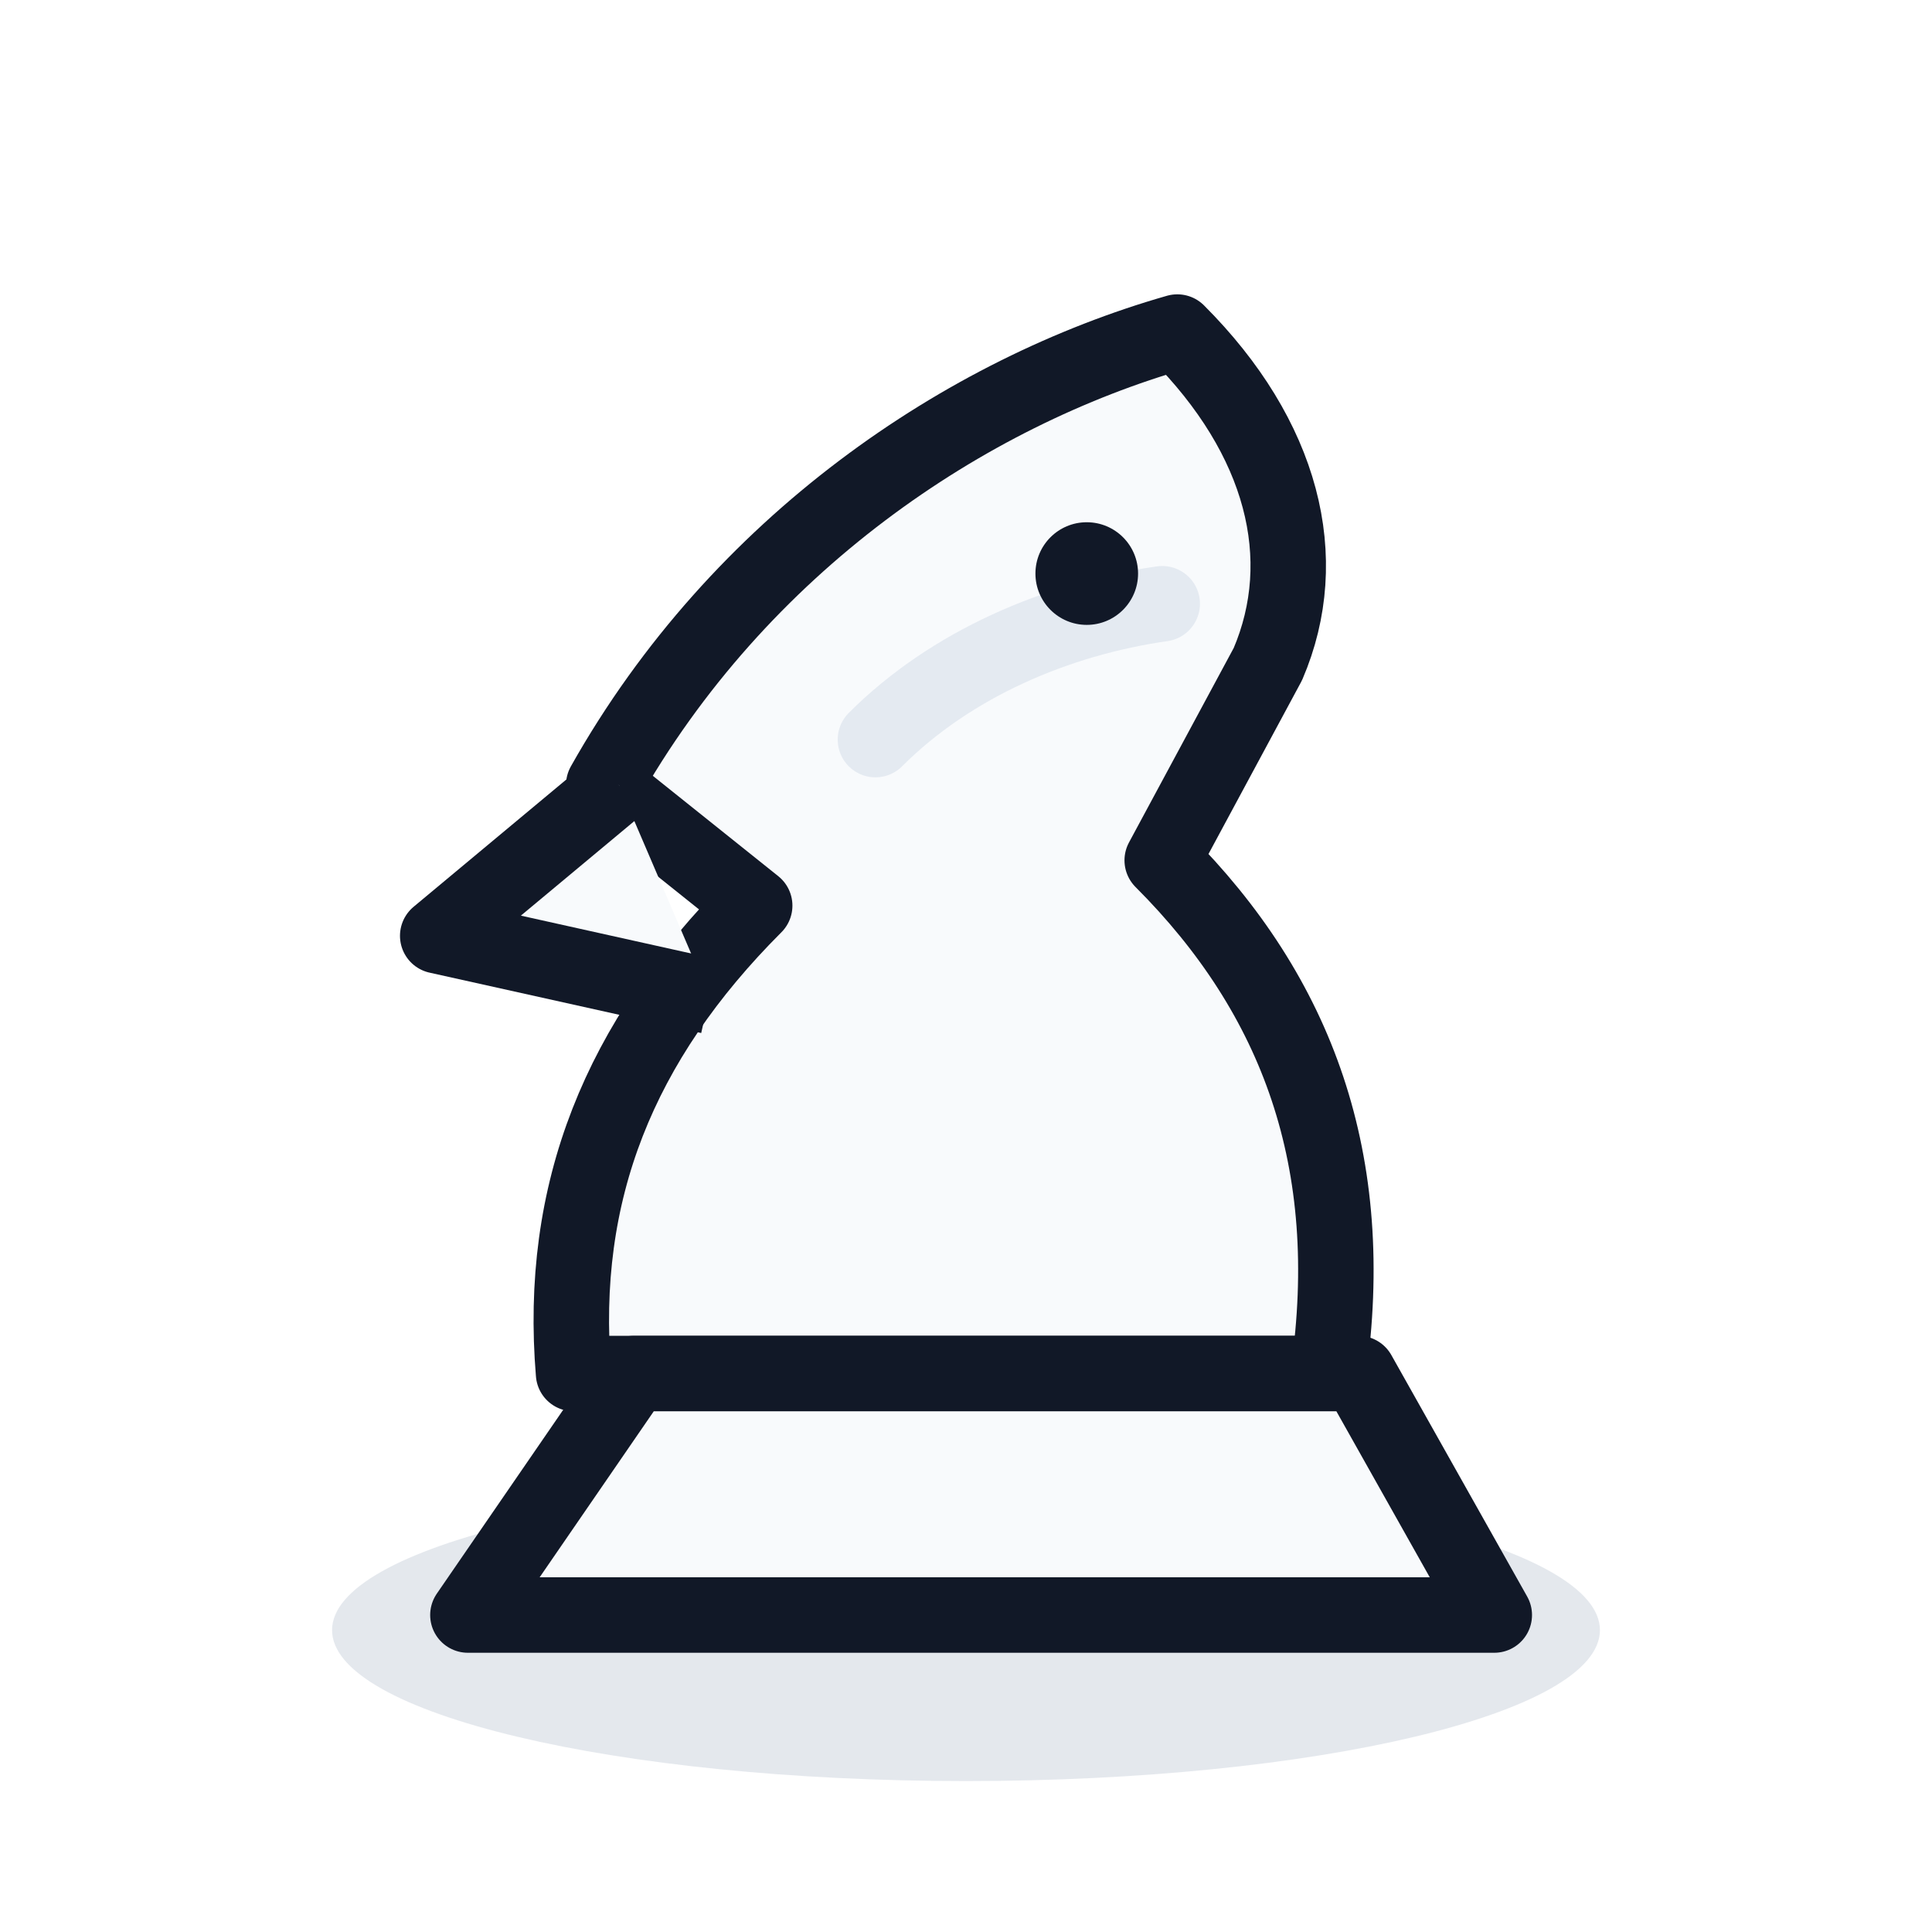
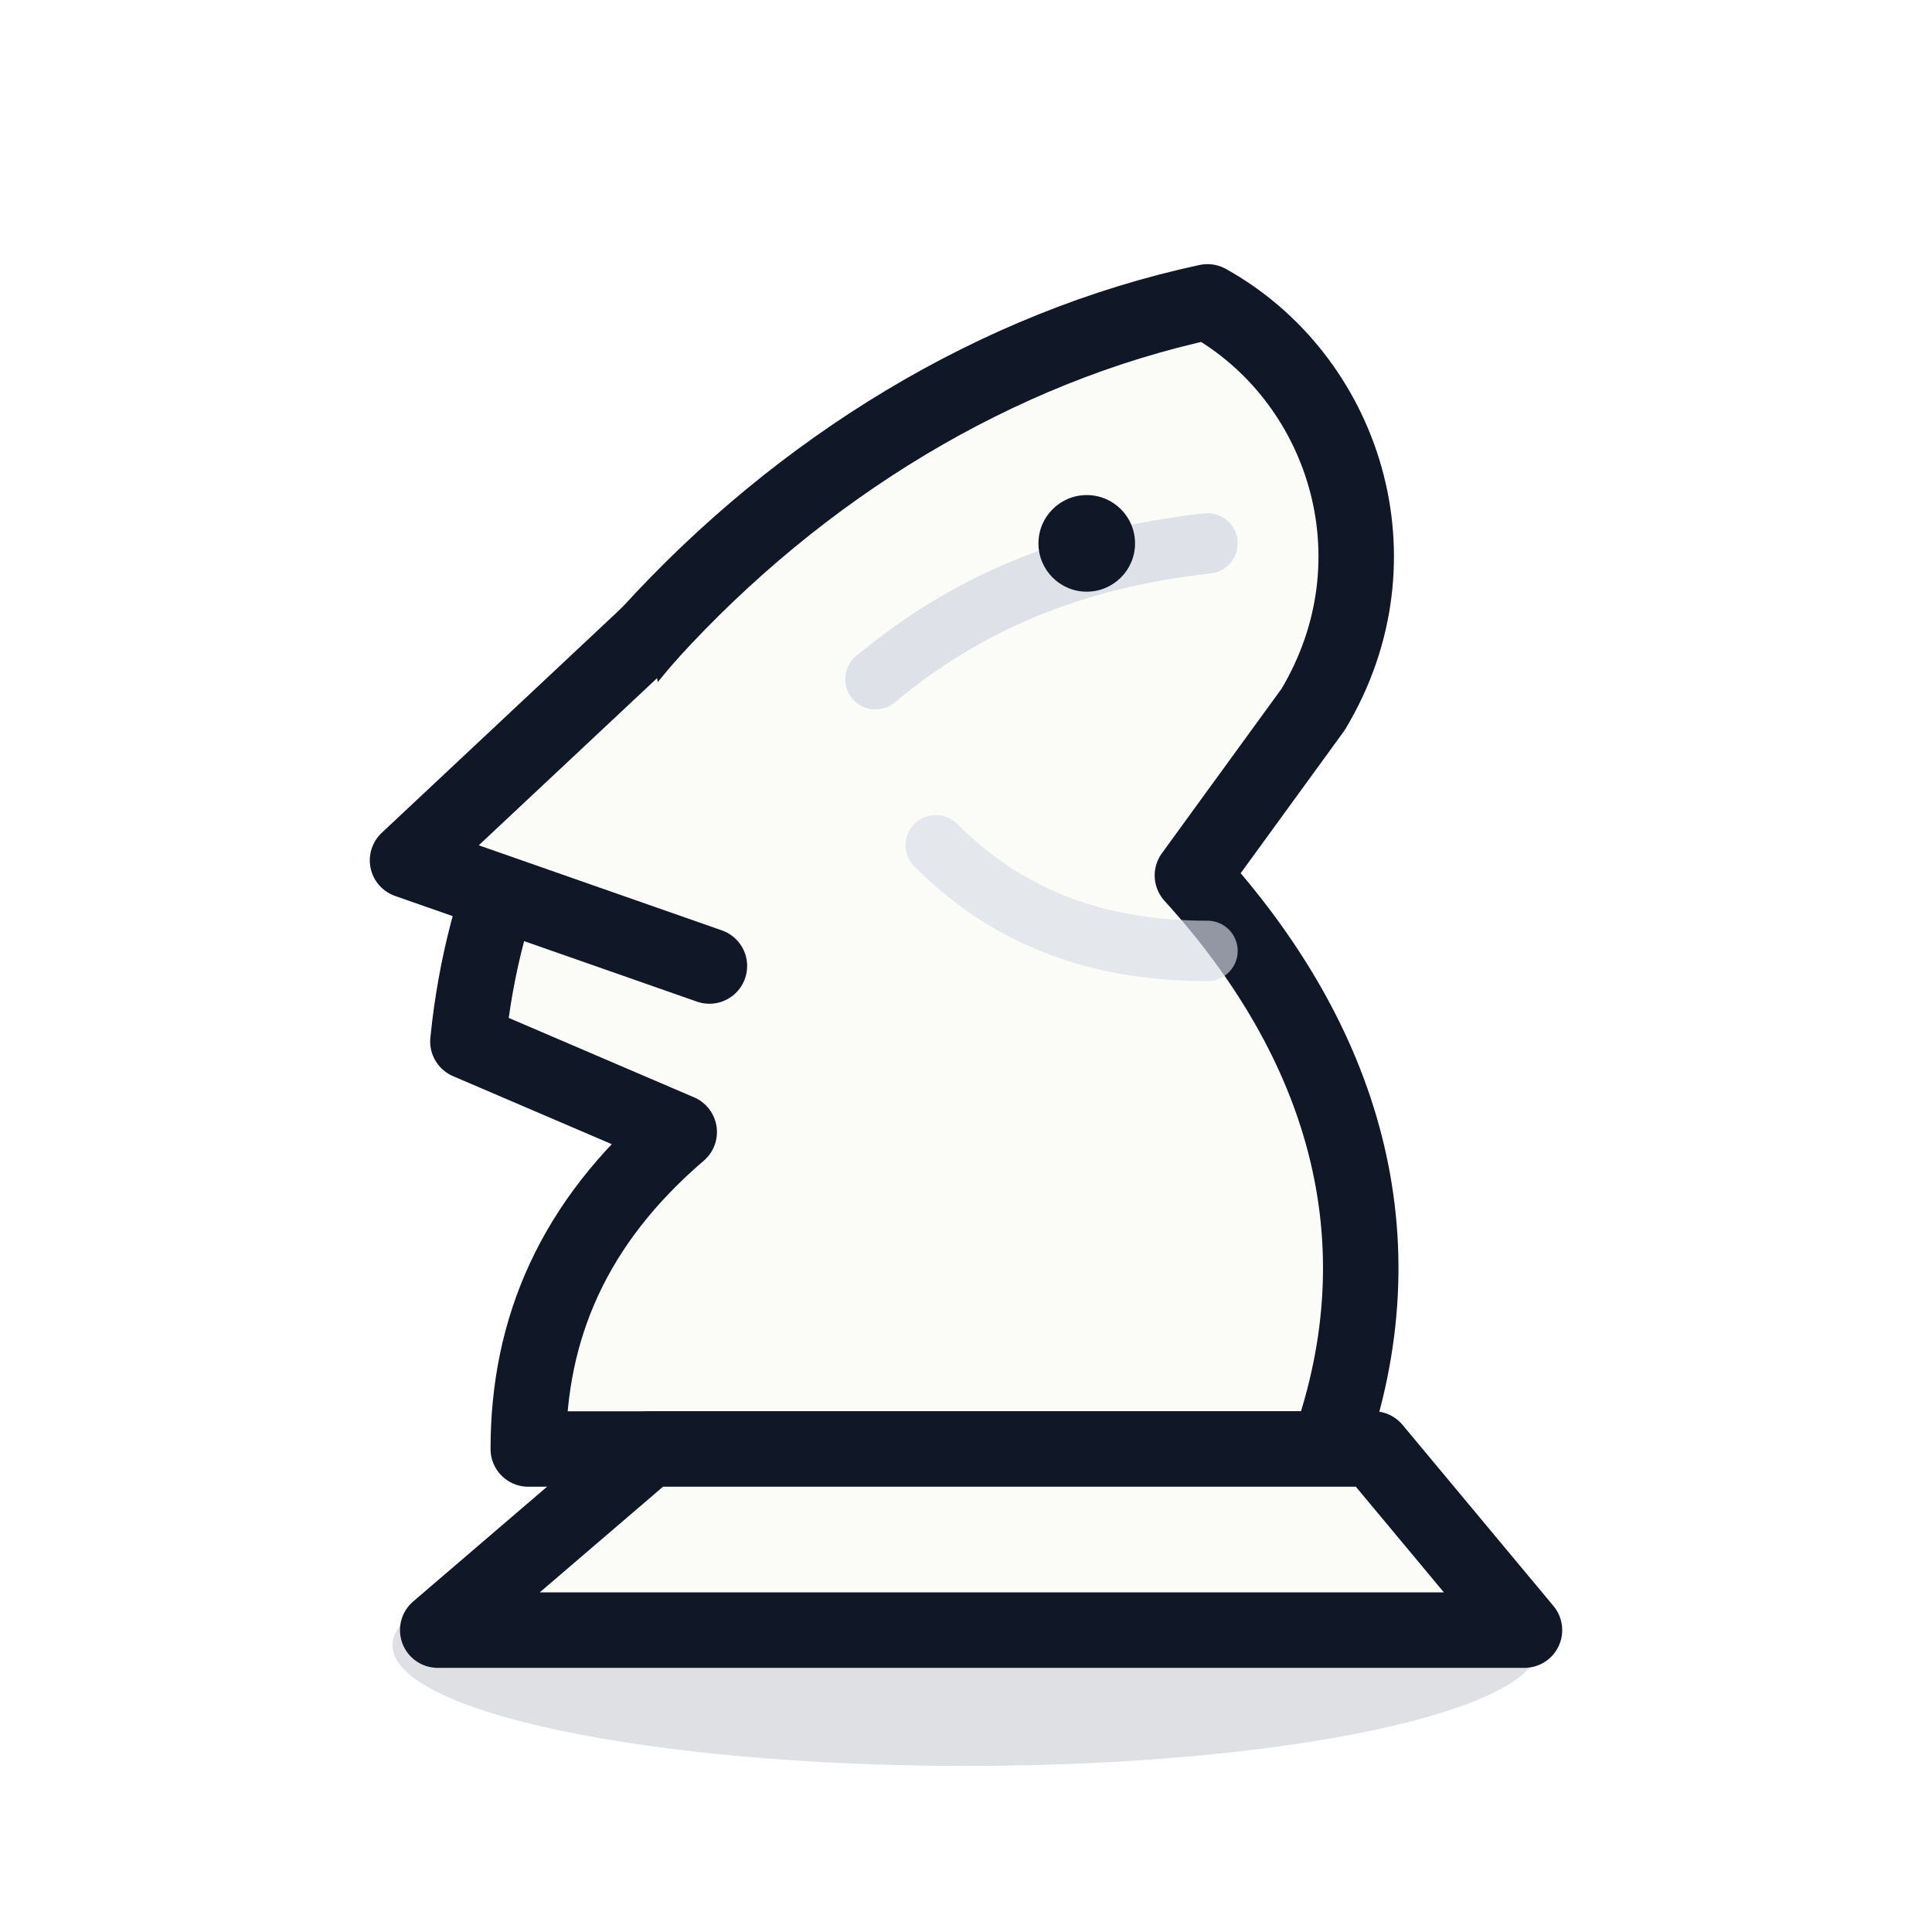
<svg xmlns="http://www.w3.org/2000/svg" viewBox="0 0 128 128" role="img" aria-labelledby="title">
-   <ellipse cx="64" cy="108" rx="42" ry="10" fill="#94a3b8" opacity="0.25" />
-   <path d="M78 22c-14 4-29 14-38 30l10 8c-9 9-13 19-12 31h50c2-14-2-25-11-34l7-13c3-7 1-15-6-22Z" fill="#f8fafc" stroke="#111827" stroke-width="5" stroke-linejoin="round" />
-   <path d="M42 91h48l9 16H31l11-16Z" fill="#f8fafc" stroke="#111827" stroke-width="5" stroke-linejoin="round" />
-   <path d="M58 49c5-5 12-8 19-9" stroke="#e2e8f0" stroke-width="5" stroke-linecap="round" opacity="0.9" />
-   <circle cx="72" cy="38" r="3.4" fill="#111827" />
-   <path d="M41 52 29 62l18 4" fill="#f8fafc" stroke="#111827" stroke-width="5" stroke-linejoin="round" />
+   <g stroke-linecap="round" stroke-linejoin="round">
+     <ellipse cx="64" cy="109" rx="38" ry="8" fill="#475569" opacity="0.18" />
+     <path d="M80 20c-14 3-27 11-37 22-7 8-11 17-12 27l14 6c-7 6-10 13-10 21h53c5-14 1-27-9-38l8-11c6-10 2-22-7-27Z" fill="#fbfbf7" stroke="#101827" stroke-width="5" />
+     <path d="M43 96h48l10 12H29l14-12Z" fill="#fbfbf7" stroke="#101827" stroke-width="5" />
+     <path d="M43 42 27 57l20 7" fill="#fbfbf7" stroke="#101827" stroke-width="5" />
+     <path d="M58 45c6-5 13-8 22-9" fill="none" stroke="#d7dce5" stroke-width="4" opacity="0.8" />
+     <path d="M62 56c5 5 11 7 18 7" fill="none" stroke="#d7dce5" stroke-width="4" opacity="0.65" />
+     <circle cx="72" cy="36" r="3.2" fill="#101827" />
+   </g>
</svg>
